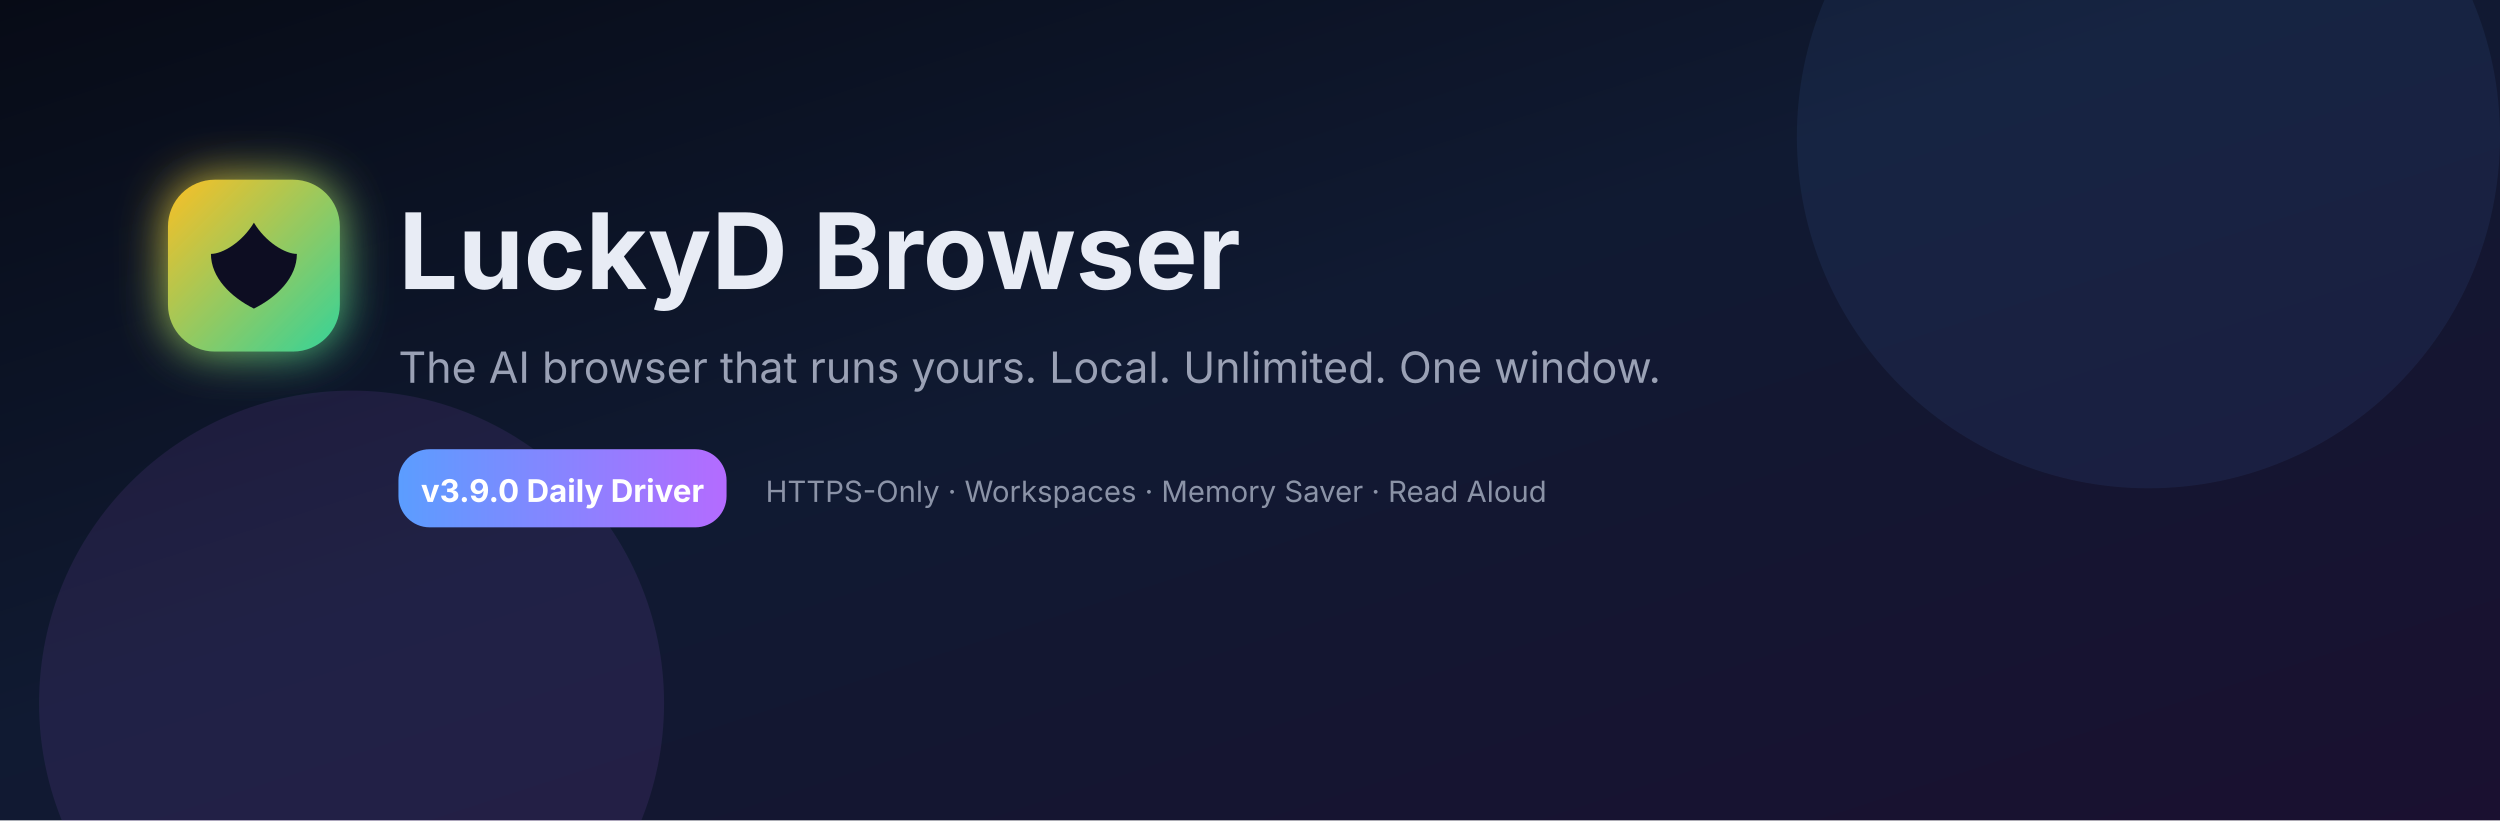
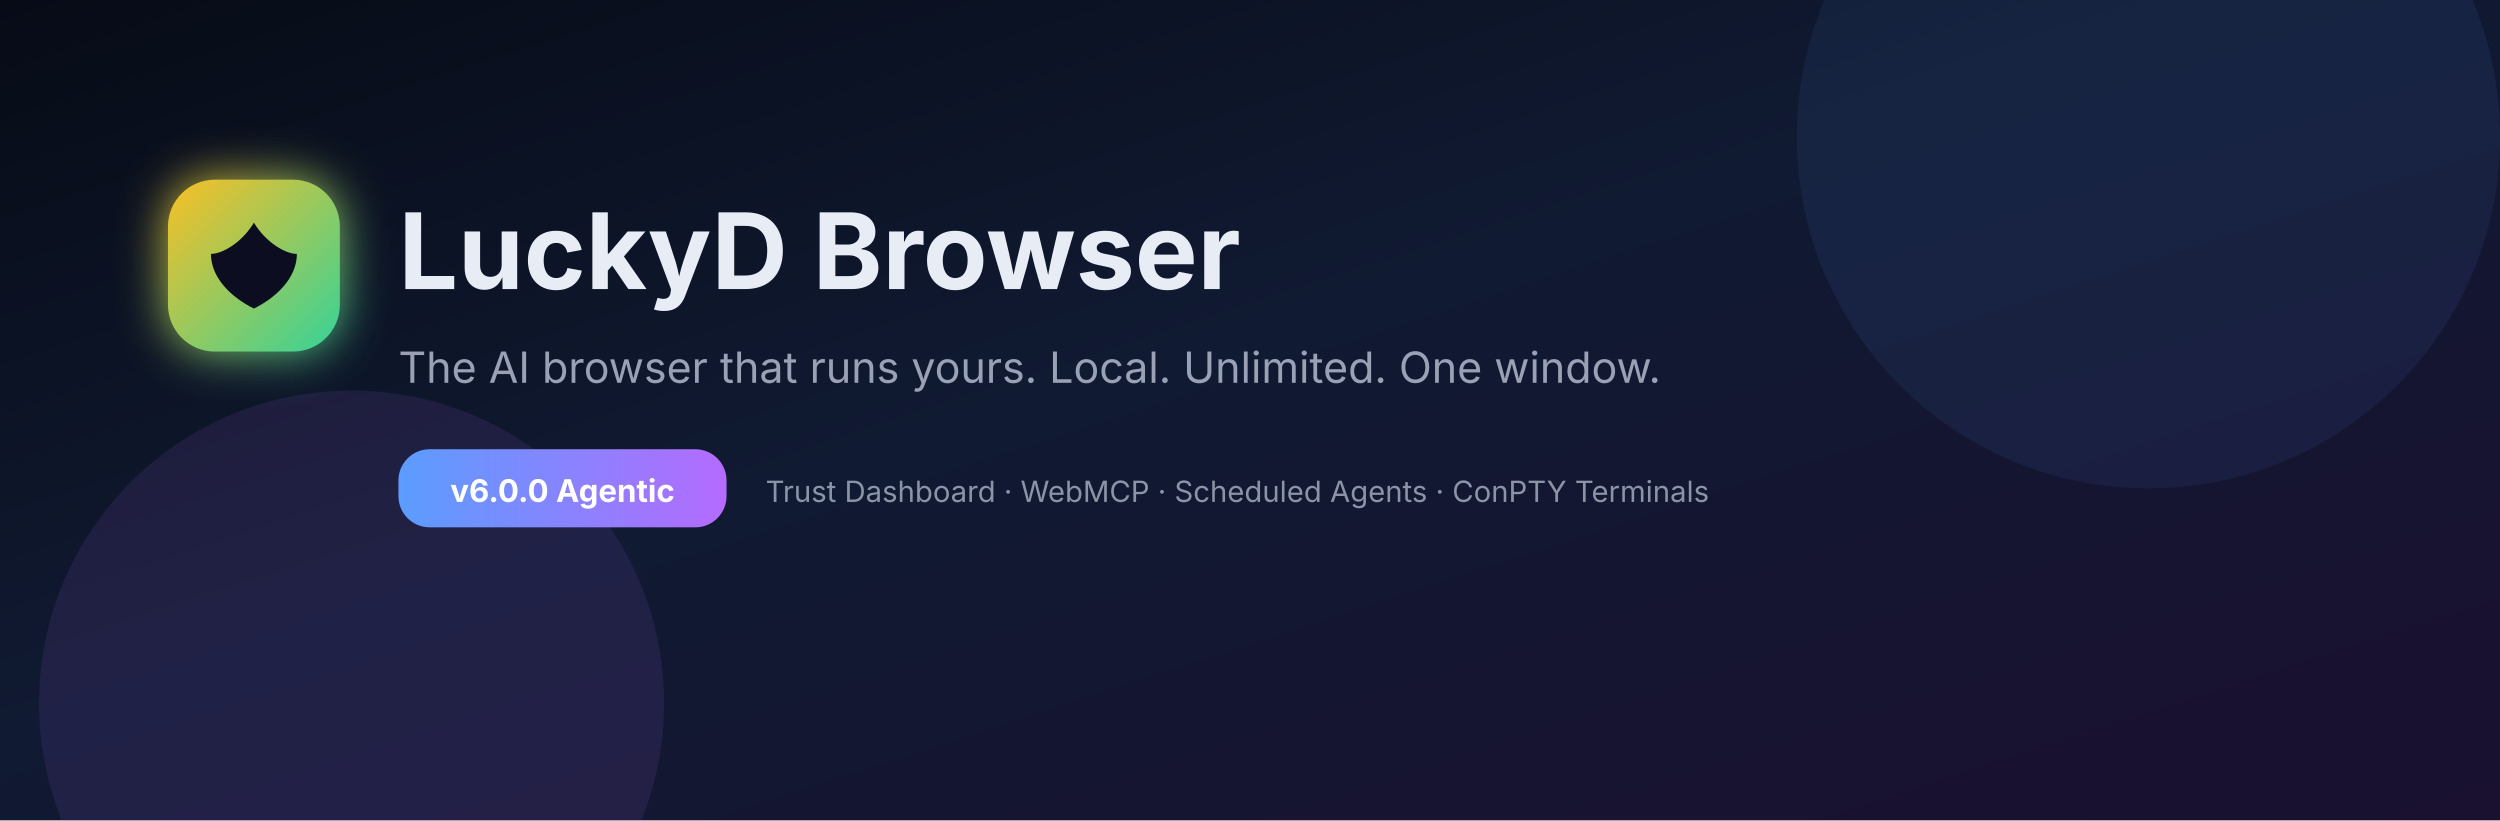
- <svg xmlns="http://www.w3.org/2000/svg" width="1280" height="420" viewBox="0 0 1280 420" role="img" aria-label="LuckyD Browser 3.9 Daily Driver">
+ <svg xmlns="http://www.w3.org/2000/svg" width="1280" height="420" viewBox="0 0 1280 420" role="img" aria-label="LuckyD Browser — Agentic and Local AI">
  <defs>
    <linearGradient id="bg" x1="0" y1="0" x2="1" y2="1">
      <stop offset="0%" stop-color="#070b16" />
      <stop offset="45%" stop-color="#101a32" />
      <stop offset="100%" stop-color="#1a1030" />
    </linearGradient>
    <linearGradient id="accent" x1="0" y1="0" x2="1" y2="0">
      <stop offset="0%" stop-color="#5b9dff" />
      <stop offset="100%" stop-color="#b46bff" />
    </linearGradient>
    <linearGradient id="gold" x1="0" y1="0" x2="1" y2="1">
      <stop offset="0%" stop-color="#fbbf24" />
      <stop offset="100%" stop-color="#34d399" />
    </linearGradient>
    <filter id="glow" x="-40%" y="-40%" width="180%" height="180%">
      <feGaussianBlur stdDeviation="12" result="b" />
      <feMerge>
        <feMergeNode in="b" />
        <feMergeNode in="SourceGraphic" />
      </feMerge>
    </filter>
  </defs>
  <rect width="1280" height="420" fill="url(#bg)" />
  <circle cx="1100" cy="70" r="180" fill="#5b9dff" opacity="0.08" />
  <circle cx="180" cy="360" r="160" fill="#b46bff" opacity="0.10" />
  <g transform="translate(86,92)" filter="url(#glow)">
    <rect width="88" height="88" rx="24" fill="url(#gold)" />
    <path d="M44 22c6 10 16 16 22 16 0 12-10 22-22 28-12-6-22-16-22-28 6 0 16-6 22-16z" fill="#0b1020" />
  </g>
  <text x="204" y="148" fill="#e8ecf5" font-family="Segoe UI, Inter, Arial, sans-serif" font-size="54" font-weight="700">LuckyD Browser</text>
  <text x="204" y="196" fill="#9aa1b5" font-family="Segoe UI, Inter, Arial, sans-serif" font-size="22">The AI browser that runs yours. Local. Unlimited. One window.</text>
  <rect x="204" y="230" rx="16" width="168" height="40" fill="url(#accent)" />
-   <text x="288" y="257" text-anchor="middle" fill="#ffffff" font-family="Segoe UI, Inter, Arial, sans-serif" font-size="16" font-weight="700">v3.9.0 Daily Driver</text>
-   <text x="392" y="257" fill="#8b93a7" font-family="Segoe UI, Inter, Arial, sans-serif" font-size="15">HTTPS-Only · Workspaces · Memory Saver · Read Aloud</text>
+   <text x="288" y="257" text-anchor="middle" fill="#ffffff" font-family="Segoe UI, Inter, Arial, sans-serif" font-size="16" font-weight="700">v6.0.0 Agentic</text>
+   <text x="392" y="257" fill="#8b93a7" font-family="Segoe UI, Inter, Arial, sans-serif" font-size="15">Trust Dashboard · WebMCP · Scheduled Agents · ConPTY Terminals</text>
</svg>
